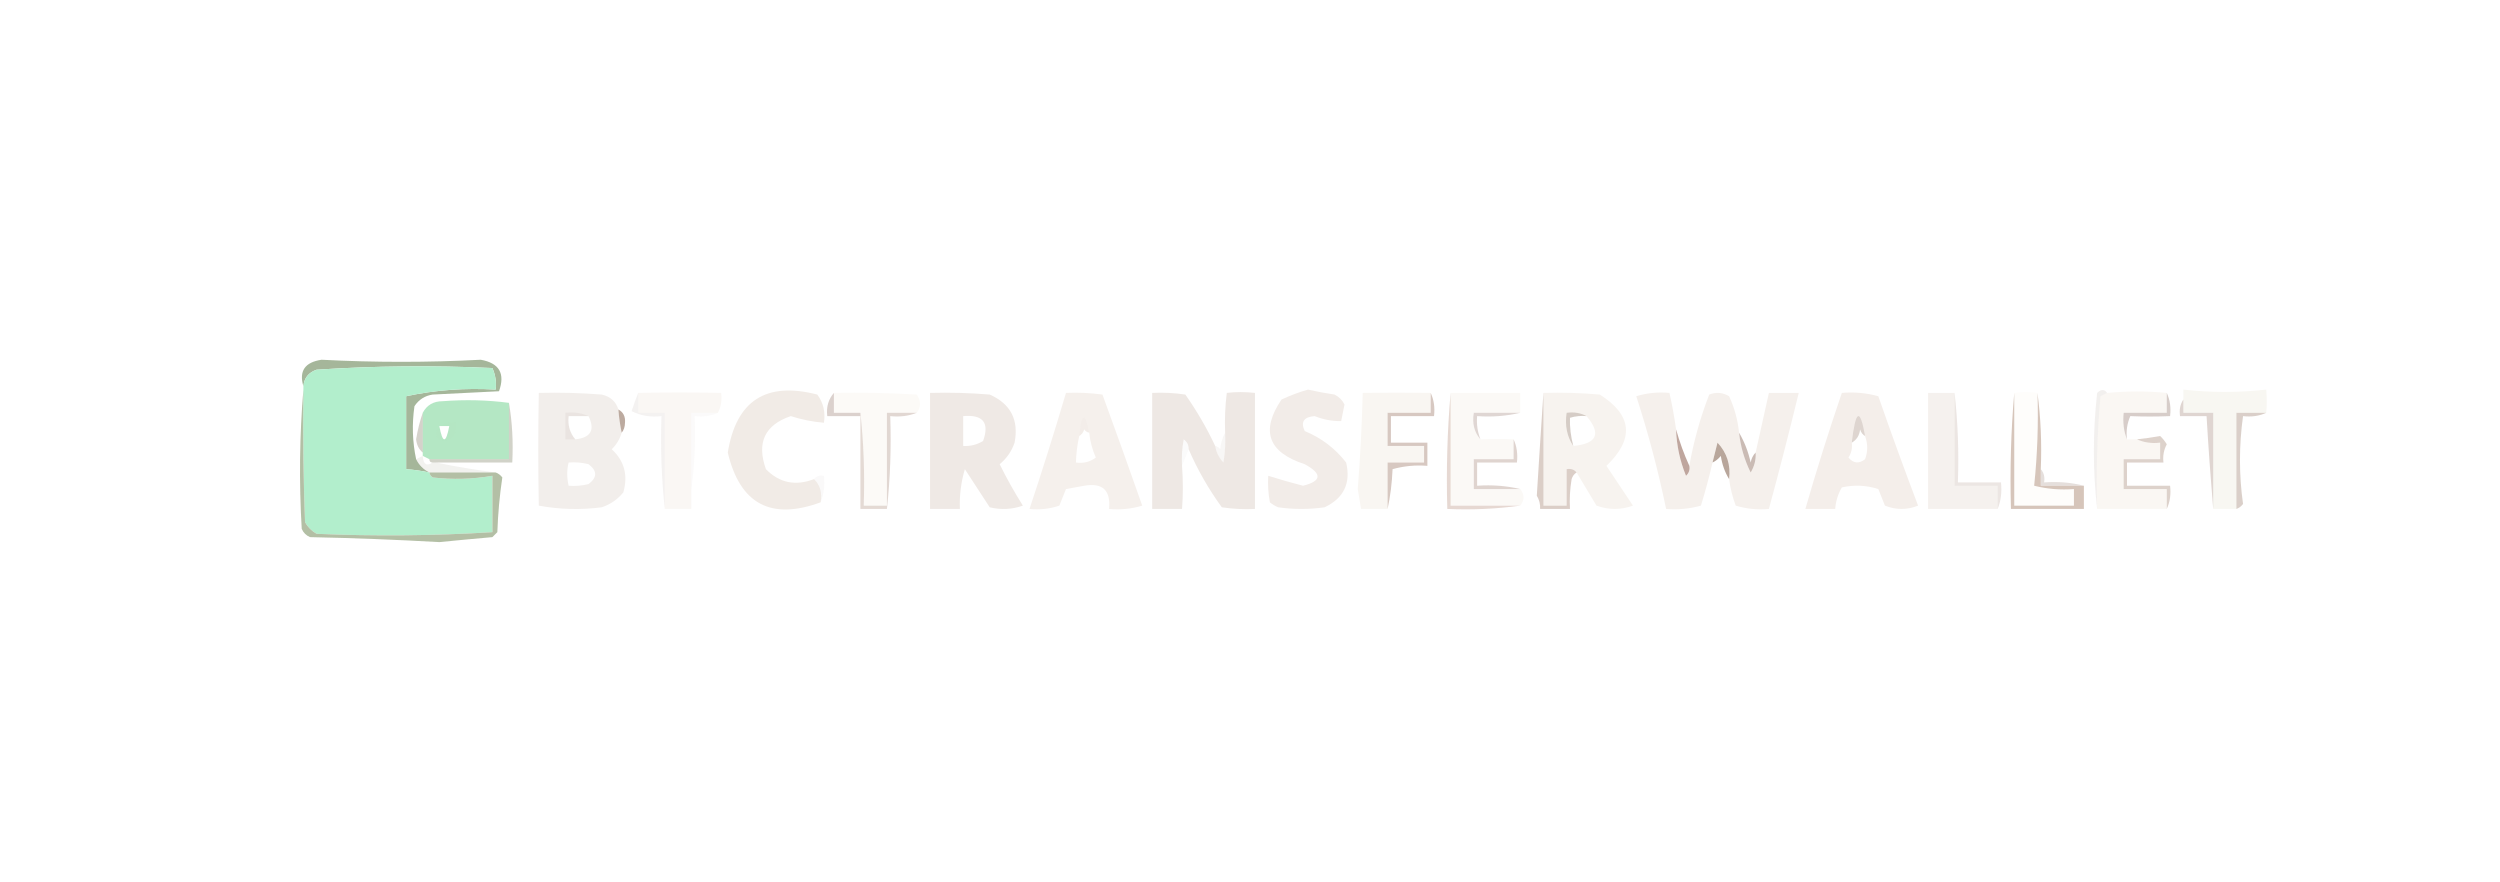
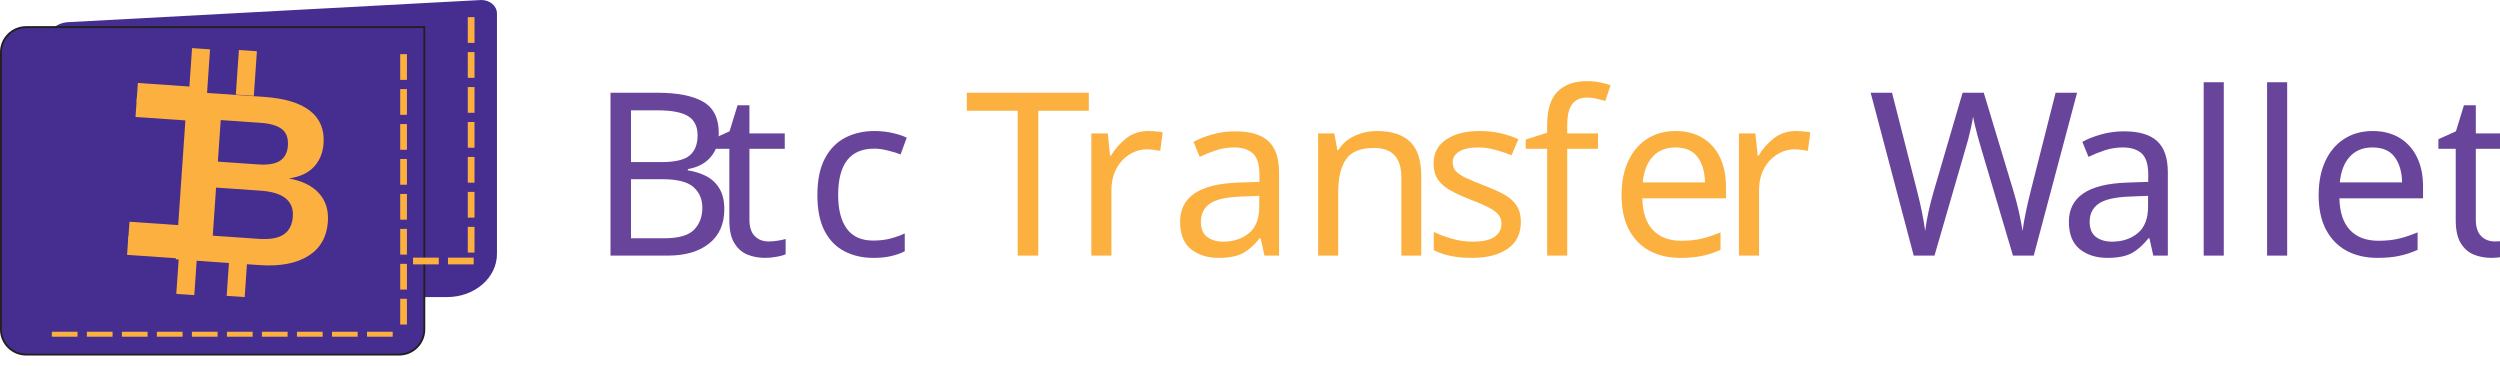
- <svg xmlns="http://www.w3.org/2000/svg" version="1.1" width="754px" height="266px" style="shape-rendering:geometricPrecision; text-rendering:geometricPrecision; image-rendering:optimizeQuality; fill-rule:evenodd; clip-rule:evenodd">
-   <g>
-     <path style="opacity:1" fill="#a5b69a" d="M 125.5,138.5 C 126.37,140.274 127.703,141.607 129.5,142.5C 127.194,142.007 124.861,141.674 122.5,141.5C 122.5,134.167 122.5,126.833 122.5,119.5C 131.287,117.621 140.287,116.955 149.5,117.5C 149.756,115.208 149.423,113.041 148.5,111C 130.824,110.167 113.157,110.334 95.5,111.5C 93.06,112.336 91.727,114.003 91.5,116.5C 90.127,111.898 91.96,109.232 97,108.5C 113.034,109.339 129.034,109.339 145,108.5C 150.581,109.495 152.414,112.661 150.5,118C 143.833,118.333 137.167,118.667 130.5,119C 128.152,119.346 126.319,120.513 125,122.5C 124.219,127.917 124.385,133.25 125.5,138.5 Z" />
-   </g>
-   <g>
-     <path style="opacity:1" fill="#b2eecc" d="M 129.5,142.5 C 129.611,143.117 129.944,143.617 130.5,144C 136.537,144.697 142.537,144.53 148.5,143.5C 148.5,149.167 148.5,154.833 148.5,160.5C 130.854,161.597 113.187,161.763 95.5,161C 94,160.167 92.833,159 92,157.5C 91.5,144.171 91.333,130.837 91.5,117.5C 91.5,117.167 91.5,116.833 91.5,116.5C 91.727,114.003 93.06,112.336 95.5,111.5C 113.157,110.334 130.824,110.167 148.5,111C 149.423,113.041 149.756,115.208 149.5,117.5C 140.287,116.955 131.287,117.621 122.5,119.5C 122.5,126.833 122.5,134.167 122.5,141.5C 124.861,141.674 127.194,142.007 129.5,142.5 Z" />
-   </g>
-   <g>
-     <path style="opacity:1" fill="#f2eeeb" d="M 186.5,123.5 C 186.674,125.861 187.007,128.194 187.5,130.5C 186.952,132.394 185.952,134.06 184.5,135.5C 188.294,138.984 189.461,143.317 188,148.5C 186.269,150.617 184.102,152.117 181.5,153C 175.141,153.831 168.807,153.664 162.5,152.5C 162.288,141.196 162.288,129.863 162.5,118.5C 168.842,118.334 175.175,118.5 181.5,119C 184.115,119.612 185.781,121.112 186.5,123.5 Z M 177.5,125.5 C 179.529,129.685 178.195,132.019 173.5,132.5C 171.852,130.544 171.185,128.211 171.5,125.5C 173.5,125.5 175.5,125.5 177.5,125.5 Z M 171.5,139.5 C 173.527,139.338 175.527,139.505 177.5,140C 180.167,142 180.167,144 177.5,146C 175.527,146.495 173.527,146.662 171.5,146.5C 170.933,144.031 170.933,141.698 171.5,139.5 Z" />
-   </g>
-   <g>
-     <path style="opacity:1" fill="#faf7f4" d="M 216.5,124.5 C 213.833,124.5 211.167,124.5 208.5,124.5C 208.5,132.167 208.5,139.833 208.5,147.5C 208.5,149.5 208.5,151.5 208.5,153.5C 205.833,153.5 203.167,153.5 200.5,153.5C 200.5,143.833 200.5,134.167 200.5,124.5C 197.833,124.5 195.167,124.5 192.5,124.5C 192.5,122.5 192.5,120.5 192.5,118.5C 200.721,118.322 209.055,118.322 217.5,118.5C 217.795,120.735 217.461,122.735 216.5,124.5 Z" />
-   </g>
-   <g>
-     <path style="opacity:1" fill="#fcfaf7" d="M 251.5,118.5 C 259.84,118.334 268.173,118.5 276.5,119C 277.807,120.943 277.807,122.777 276.5,124.5C 273.5,124.5 270.5,124.5 267.5,124.5C 267.5,133.833 267.5,143.167 267.5,152.5C 265.167,152.5 262.833,152.5 260.5,152.5C 260.827,142.985 260.494,133.652 259.5,124.5C 256.833,124.5 254.167,124.5 251.5,124.5C 251.5,122.5 251.5,120.5 251.5,118.5 Z" />
-   </g>
-   <g>
-     <path style="opacity:1" fill="#efe9e5" d="M 280.5,118.5 C 286.509,118.334 292.509,118.501 298.5,119C 304.823,121.811 307.323,126.645 306,133.5C 305.117,136.102 303.617,138.269 301.5,140C 303.6,144.274 305.933,148.441 308.5,152.5C 305.216,153.657 301.882,153.824 298.5,153C 296,149.167 293.5,145.333 291,141.5C 289.844,145.418 289.344,149.418 289.5,153.5C 286.5,153.5 283.5,153.5 280.5,153.5C 280.5,141.833 280.5,130.167 280.5,118.5 Z M 290.5,125.5 C 296.487,124.977 298.487,127.477 296.5,133C 294.655,134.128 292.655,134.628 290.5,134.5C 290.5,131.5 290.5,128.5 290.5,125.5 Z" />
-   </g>
-   <g>
-     <path style="opacity:1" fill="#f2ece8" d="M 394.5,117.5 C 397.127,118.105 399.793,118.605 402.5,119C 403.833,119.667 404.833,120.667 405.5,122C 405.167,123.667 404.833,125.333 404.5,127C 401.798,127.053 399.131,126.553 396.5,125.5C 393.221,125.747 392.221,127.247 393.5,130C 398.553,132.098 402.72,135.265 406,139.5C 407.463,145.74 405.297,150.24 399.5,153C 394.833,153.667 390.167,153.667 385.5,153C 384.584,152.626 383.75,152.126 383,151.5C 382.503,148.854 382.336,146.187 382.5,143.5C 385.944,144.591 389.444,145.591 393,146.5C 398.655,145.074 398.822,142.907 393.5,140C 382.451,136.43 380.118,129.93 386.5,120.5C 389.194,119.246 391.861,118.246 394.5,117.5 Z" />
-   </g>
-   <g>
-     <path style="opacity:1" fill="#f9f6f2" d="M 431.5,118.5 C 431.5,120.5 431.5,122.5 431.5,124.5C 427.167,124.5 422.833,124.5 418.5,124.5C 418.5,127.833 418.5,131.167 418.5,134.5C 422.167,134.5 425.833,134.5 429.5,134.5C 429.5,136.167 429.5,137.833 429.5,139.5C 425.833,139.5 422.167,139.5 418.5,139.5C 418.5,144.167 418.5,148.833 418.5,153.5C 415.833,153.5 413.167,153.5 410.5,153.5C 410.173,151.512 409.84,149.512 409.5,147.5C 410.256,137.853 410.756,128.186 411,118.5C 417.682,118.391 424.516,118.391 431.5,118.5 Z" />
-   </g>
-   <g>
-     <path style="opacity:1" fill="#fbf9f6" d="M 437.5,118.5 C 444.5,118.5 451.5,118.5 458.5,118.5C 458.5,120.5 458.5,122.5 458.5,124.5C 453.833,124.5 449.167,124.5 444.5,124.5C 443.964,127.698 444.631,130.365 446.5,132.5C 450.143,132.357 453.477,132.357 456.5,132.5C 456.5,134.5 456.5,136.5 456.5,138.5C 452.5,138.5 448.5,138.5 444.5,138.5C 444.5,141.5 444.5,144.5 444.5,147.5C 449.167,147.5 453.833,147.5 458.5,147.5C 459.833,149.167 459.833,150.833 458.5,152.5C 451.5,152.5 444.5,152.5 437.5,152.5C 437.5,141.167 437.5,129.833 437.5,118.5 Z" />
-   </g>
-   <g>
-     <path style="opacity:1" fill="#faf7f3" d="M 653.5,118.5 C 653.5,120.5 653.5,122.5 653.5,124.5C 649.167,124.5 644.833,124.5 640.5,124.5C 640.194,127.385 640.527,130.052 641.5,132.5C 642.5,132.5 643.5,132.5 644.5,132.5C 646.607,133.468 648.941,133.802 651.5,133.5C 651.5,135.167 651.5,136.833 651.5,138.5C 647.833,138.5 644.167,138.5 640.5,138.5C 640.5,141.5 640.5,144.5 640.5,147.5C 644.833,147.5 649.167,147.5 653.5,147.5C 653.5,149.5 653.5,151.5 653.5,153.5C 646.5,153.5 639.5,153.5 632.5,153.5C 632.168,142.147 632.501,130.814 633.5,119.5C 634.183,119.137 634.85,118.804 635.5,118.5C 641.682,117.93 647.682,117.93 653.5,118.5 Z" />
-   </g>
-   <g>
-     <path style="opacity:1" fill="#f8f7f2" d="M 683.5,124.5 C 680.5,124.5 677.5,124.5 674.5,124.5C 674.5,134.167 674.5,143.833 674.5,153.5C 672.167,153.5 669.833,153.5 667.5,153.5C 667.5,143.833 667.5,134.167 667.5,124.5C 664.5,124.5 661.5,124.5 658.5,124.5C 658.5,123.167 658.5,121.833 658.5,120.5C 658.5,119.5 658.5,118.5 658.5,117.5C 666.807,118.449 675.14,118.449 683.5,117.5C 683.715,120.144 683.715,122.477 683.5,124.5 Z" />
-   </g>
-   <g>
-     <path style="opacity:1" fill="#eee8e4" d="M 358.5,135.5 C 358.539,134.244 358.039,133.244 357,132.5C 356.503,135.146 356.336,137.813 356.5,140.5C 356.833,144.999 356.833,149.332 356.5,153.5C 353.5,153.5 350.5,153.5 347.5,153.5C 347.5,141.833 347.5,130.167 347.5,118.5C 350.85,118.335 354.183,118.502 357.5,119C 360.972,123.942 363.972,129.108 366.5,134.5C 366.795,136.423 367.628,138.09 369,139.5C 369.498,136.518 369.665,133.518 369.5,130.5C 369.334,126.486 369.501,122.486 370,118.5C 372.685,118.173 375.518,118.173 378.5,118.5C 378.5,130.167 378.5,141.833 378.5,153.5C 375.15,153.665 371.817,153.498 368.5,153C 364.511,147.519 361.178,141.685 358.5,135.5 Z" />
-   </g>
-   <g>
-     <path style="opacity:1" fill="#f5f1ee" d="M 589.5,118.5 C 589.5,127.833 589.5,137.167 589.5,146.5C 593.833,146.5 598.167,146.5 602.5,146.5C 602.5,148.833 602.5,151.167 602.5,153.5C 595.5,153.5 588.5,153.5 581.5,153.5C 581.5,141.833 581.5,130.167 581.5,118.5C 584.167,118.5 586.833,118.5 589.5,118.5 Z" />
-   </g>
-   <g>
-     <path style="opacity:1" fill="#fefdfb" d="M 614.5,118.5 C 614.807,127.887 614.473,137.22 613.5,146.5C 617.445,147.491 621.445,147.824 625.5,147.5C 625.5,149.167 625.5,150.833 625.5,152.5C 619.5,152.5 613.5,152.5 607.5,152.5C 607.5,141.167 607.5,129.833 607.5,118.5C 609.626,118.15 611.959,118.15 614.5,118.5 Z" />
-   </g>
-   <g>
-     <path style="opacity:1" fill="#f5f0ec" d="M 505.5,129.5 C 505.667,134.336 506.667,139.003 508.5,143.5C 509.386,142.675 509.719,141.675 509.5,140.5C 510.802,133.125 512.802,125.958 515.5,119C 517.579,118.192 519.579,118.359 521.5,119.5C 523.117,123.014 524.117,126.681 524.5,130.5C 524.953,134.693 526.119,138.693 528,142.5C 529.128,140.655 529.628,138.655 529.5,136.5C 530.826,130.526 532.159,124.526 533.5,118.5C 536.5,118.5 539.5,118.5 542.5,118.5C 539.656,130.209 536.656,141.876 533.5,153.5C 530.102,153.82 526.768,153.487 523.5,152.5C 522.518,149.904 521.851,147.238 521.5,144.5C 522.022,140.244 520.856,136.577 518,133.5C 517.495,135.518 516.995,137.518 516.5,139.5C 515.498,143.84 514.331,148.174 513,152.5C 509.606,153.456 506.106,153.789 502.5,153.5C 500.128,142.013 497.128,130.68 493.5,119.5C 496.768,118.513 500.102,118.18 503.5,118.5C 504.326,122.136 504.992,125.803 505.5,129.5 Z" />
-   </g>
-   <g>
-     <path style="opacity:1" fill="#b4e7c4" d="M 153.5,121.5 C 153.5,127.167 153.5,132.833 153.5,138.5C 145.5,138.5 137.5,138.5 129.5,138.5C 128.833,138.167 128.167,137.833 127.5,137.5C 127.5,137.167 127.5,136.833 127.5,136.5C 127.5,132.5 127.5,128.5 127.5,124.5C 128.736,122.172 130.736,121.006 133.5,121C 140.372,120.476 147.039,120.642 153.5,121.5 Z M 132.5,128.5 C 133.5,128.5 134.5,128.5 135.5,128.5C 134.5,133.833 133.5,133.833 132.5,128.5 Z" />
-   </g>
-   <g>
-     <path style="opacity:1" fill="#f5f0ec" d="M 321.5,118.5 C 325.182,118.335 328.848,118.501 332.5,119C 336.58,130.165 340.58,141.332 344.5,152.5C 341.232,153.487 337.898,153.82 334.5,153.5C 335.022,147.859 332.522,145.526 327,146.5C 325.167,146.833 323.333,147.167 321.5,147.5C 320.833,149.167 320.167,150.833 319.5,152.5C 316.572,153.484 313.572,153.817 310.5,153.5C 314.365,141.905 318.031,130.239 321.5,118.5 Z M 328.5,130.5 C 328.779,133.118 329.446,135.618 330.5,138C 328.75,139.319 326.75,139.819 324.5,139.5C 324.575,136.794 324.908,134.127 325.5,131.5C 326.222,131.082 326.722,130.416 327,129.5C 327.383,130.056 327.883,130.389 328.5,130.5 Z" />
-   </g>
-   <g>
-     <path style="opacity:1" fill="#f4eeea" d="M 555.5,118.5 C 559.226,118.177 562.893,118.511 566.5,119.5C 570.35,130.573 574.35,141.573 578.5,152.5C 575.167,153.833 571.833,153.833 568.5,152.5C 567.833,150.833 567.167,149.167 566.5,147.5C 562.878,146.341 559.211,146.175 555.5,147C 554.331,149.007 553.665,151.173 553.5,153.5C 550.5,153.5 547.5,153.5 544.5,153.5C 547.879,141.742 551.546,130.075 555.5,118.5 Z M 562.5,131.5 C 563.363,133.895 563.363,136.229 562.5,138.5C 560.657,139.939 558.99,139.772 557.5,138C 558.38,136.644 558.714,135.144 558.5,133.5C 559.966,132.653 560.8,131.32 561,129.5C 561.278,130.416 561.778,131.082 562.5,131.5 Z" />
-   </g>
-   <g>
-     <path style="opacity:1" fill="#f1ebe6" d="M 245.5,144.5 C 247.344,146.279 248.01,148.612 247.5,151.5C 232.508,157.004 223.174,152.004 219.5,136.5C 222.014,120.836 231.014,115.003 246.5,119C 248.321,121.456 248.988,124.289 248.5,127.5C 245.09,127.218 241.757,126.551 238.5,125.5C 230.647,128.175 228.147,133.508 231,141.5C 235.056,145.646 239.89,146.646 245.5,144.5 Z" />
-   </g>
-   <g>
-     <path style="opacity:0.359" fill="#9b7e74" d="M 251.5,118.5 C 251.5,120.5 251.5,122.5 251.5,124.5C 254.167,124.5 256.833,124.5 259.5,124.5C 259.5,124.833 259.5,125.167 259.5,125.5C 256.167,125.5 252.833,125.5 249.5,125.5C 249.171,122.772 249.837,120.438 251.5,118.5 Z" />
-   </g>
-   <g>
-     <path style="opacity:0.614" fill="#d7c0b6" d="M 437.5,118.5 C 437.5,129.833 437.5,141.167 437.5,152.5C 444.5,152.5 451.5,152.5 458.5,152.5C 451.352,153.492 444.019,153.825 436.5,153.5C 436.172,141.655 436.505,129.988 437.5,118.5 Z" />
-   </g>
-   <g>
-     <path style="opacity:0.354" fill="#a58c82" d="M 458.5,124.5 C 454.366,125.485 450.032,125.818 445.5,125.5C 445.298,127.95 445.631,130.283 446.5,132.5C 444.631,130.365 443.964,127.698 444.5,124.5C 449.167,124.5 453.833,124.5 458.5,124.5 Z" />
-   </g>
-   <g>
-     <path style="opacity:0.378" fill="#957b6f" d="M 653.5,118.5 C 654.468,120.607 654.802,122.941 654.5,125.5C 650.318,125.67 646.318,125.67 642.5,125.5C 641.526,127.743 641.192,130.076 641.5,132.5C 640.527,130.052 640.194,127.385 640.5,124.5C 644.833,124.5 649.167,124.5 653.5,124.5C 653.5,122.5 653.5,120.5 653.5,118.5 Z" />
-   </g>
-   <g>
-     <path style="opacity:0.871" fill="#b29d91" d="M 186.5,123.5 C 187.993,124.312 188.66,125.645 188.5,127.5C 188.48,128.726 188.147,129.726 187.5,130.5C 187.007,128.194 186.674,125.861 186.5,123.5 Z" />
-   </g>
-   <g>
-     <path style="opacity:0.02" fill="#88745b" d="M 328.5,130.5 C 327.883,130.389 327.383,130.056 327,129.5C 326.722,130.416 326.222,131.082 325.5,131.5C 326.221,124.435 327.221,124.102 328.5,130.5 Z" />
-   </g>
-   <g>
-     <path style="opacity:0.491" fill="#b49e90" d="M 683.5,124.5 C 681.393,125.468 679.059,125.802 676.5,125.5C 675.268,134.383 675.268,143.217 676.5,152C 675.956,152.717 675.289,153.217 674.5,153.5C 674.5,143.833 674.5,134.167 674.5,124.5C 677.5,124.5 680.5,124.5 683.5,124.5 Z" />
-   </g>
-   <g>
-     <path style="opacity:0.071" fill="#866a5e" d="M 177.5,125.5 C 175.5,125.5 173.5,125.5 171.5,125.5C 171.185,128.211 171.852,130.544 173.5,132.5C 172.5,132.5 171.5,132.5 170.5,132.5C 170.5,129.833 170.5,127.167 170.5,124.5C 173.059,124.198 175.393,124.532 177.5,125.5 Z" />
-   </g>
-   <g>
-     <path style="opacity:0.035" fill="#7a5f54" d="M 216.5,124.5 C 214.393,125.468 212.059,125.802 209.5,125.5C 209.825,133.019 209.492,140.352 208.5,147.5C 208.5,139.833 208.5,132.167 208.5,124.5C 211.167,124.5 213.833,124.5 216.5,124.5 Z" />
-   </g>
-   <g>
-     <path style="opacity:0.008" fill="#889176" d="M 132.5,128.5 C 133.919,127.549 135.585,127.216 137.5,127.5C 137.859,131.987 136.026,133.654 132,132.5C 131.235,130.934 131.402,129.601 132.5,128.5 Z M 132.5,128.5 C 133.5,133.833 134.5,133.833 135.5,128.5C 134.5,128.5 133.5,128.5 132.5,128.5 Z" />
-   </g>
-   <g>
-     <path style="opacity:0.589" fill="#d1c0b6" d="M 259.5,124.5 C 260.494,133.652 260.827,142.985 260.5,152.5C 262.833,152.5 265.167,152.5 267.5,152.5C 267.5,152.833 267.5,153.167 267.5,153.5C 264.833,153.5 262.167,153.5 259.5,153.5C 259.5,144.167 259.5,134.833 259.5,125.5C 259.5,125.167 259.5,124.833 259.5,124.5 Z" />
-   </g>
-   <g>
-     <path style="opacity:0.227" fill="#8f7f77" d="M 562.5,131.5 C 561.778,131.082 561.278,130.416 561,129.5C 560.8,131.32 559.966,132.653 558.5,133.5C 559.656,123.548 560.989,122.881 562.5,131.5 Z" />
-   </g>
-   <g>
-     <path style="opacity:0.28" fill="#675d44" d="M 127.5,124.5 C 127.5,128.5 127.5,132.5 127.5,136.5C 126.335,135.504 125.668,134.171 125.5,132.5C 125.964,129.651 126.631,126.984 127.5,124.5 Z" />
-   </g>
-   <g>
-     <path style="opacity:0.102" fill="#84695c" d="M 635.5,118.5 C 634.85,118.804 634.183,119.137 633.5,119.5C 632.501,130.814 632.168,142.147 632.5,153.5C 631.176,141.993 631.176,130.327 632.5,118.5C 633.687,117.347 634.687,117.347 635.5,118.5 Z" />
-   </g>
-   <g>
-     <path style="opacity:0.027" fill="#69504b" d="M 358.5,135.5 C 357.833,137.167 357.167,138.833 356.5,140.5C 356.336,137.813 356.503,135.146 357,132.5C 358.039,133.244 358.539,134.244 358.5,135.5 Z" />
-   </g>
-   <g>
-     <path style="opacity:0.867" fill="#b5988f" d="M 505.5,129.5 C 506.546,133.261 507.879,136.927 509.5,140.5C 509.719,141.675 509.386,142.675 508.5,143.5C 506.667,139.003 505.667,134.336 505.5,129.5 Z" />
-   </g>
-   <g>
-     <path style="opacity:0.051" fill="#7b5a46" d="M 369.5,130.5 C 369.665,133.518 369.498,136.518 369,139.5C 367.628,138.09 366.795,136.423 366.5,134.5C 367.117,134.611 367.617,134.944 368,135.5C 368.198,133.618 368.698,131.952 369.5,130.5 Z" />
-   </g>
-   <g>
-     <path style="opacity:1" fill="#f7f3ef" d="M 465.5,118.5 C 471.176,118.334 476.843,118.501 482.5,119C 492.312,125.205 492.979,132.371 484.5,140.5C 487.167,144.5 489.833,148.5 492.5,152.5C 488.833,153.833 485.167,153.833 481.5,152.5C 479.489,149.139 477.489,145.806 475.5,142.5C 474.791,141.596 473.791,141.263 472.5,141.5C 472.5,145.167 472.5,148.833 472.5,152.5C 470.167,152.5 467.833,152.5 465.5,152.5C 465.5,141.167 465.5,129.833 465.5,118.5 Z M 478.5,125.5 C 483.012,130.82 481.679,133.82 474.5,134.5C 473.738,131.623 473.404,128.79 473.5,126C 475.134,125.506 476.801,125.34 478.5,125.5 Z" />
-   </g>
-   <g>
-     <path style="opacity:0.365" fill="#99897e" d="M 478.5,125.5 C 476.801,125.34 475.134,125.506 473.5,126C 473.404,128.79 473.738,131.623 474.5,134.5C 472.598,131.663 471.931,128.329 472.5,124.5C 474.735,124.205 476.735,124.539 478.5,125.5 Z" />
-   </g>
-   <g>
-     <path style="opacity:0.354" fill="#a5887c" d="M 658.5,120.5 C 658.5,121.833 658.5,123.167 658.5,124.5C 661.5,124.5 664.5,124.5 667.5,124.5C 667.5,134.167 667.5,143.833 667.5,153.5C 666.724,144.318 666.058,134.985 665.5,125.5C 662.833,125.5 660.167,125.5 657.5,125.5C 657.216,123.585 657.549,121.919 658.5,120.5 Z" />
-   </g>
-   <g>
-     <path style="opacity:1" fill="#b8a69b" d="M 521.5,144.5 C 520.224,142.438 519.39,140.104 519,137.5C 518.292,138.381 517.458,139.047 516.5,139.5C 516.995,137.518 517.495,135.518 518,133.5C 520.856,136.577 522.022,140.244 521.5,144.5 Z" />
-   </g>
-   <g>
-     <path style="opacity:0.375" fill="#85876c" d="M 153.5,121.5 C 154.49,127.31 154.823,133.31 154.5,139.5C 146.833,139.5 139.167,139.5 131.5,139.5C 131.167,139.5 130.833,139.5 130.5,139.5C 129.833,139.5 129.5,139.167 129.5,138.5C 137.5,138.5 145.5,138.5 153.5,138.5C 153.5,132.833 153.5,127.167 153.5,121.5 Z" />
-   </g>
-   <g>
-     <path style="opacity:0.464" fill="#baa198" d="M 456.5,132.5 C 457.468,134.607 457.802,136.941 457.5,139.5C 453.5,139.5 449.5,139.5 445.5,139.5C 445.5,141.833 445.5,144.167 445.5,146.5C 450.032,146.182 454.366,146.515 458.5,147.5C 453.833,147.5 449.167,147.5 444.5,147.5C 444.5,144.5 444.5,141.5 444.5,138.5C 448.5,138.5 452.5,138.5 456.5,138.5C 456.5,136.5 456.5,134.5 456.5,132.5 Z" />
-   </g>
-   <g>
-     <path style="opacity:0.483" fill="#b9a193" d="M 653.5,153.5 C 653.5,151.5 653.5,149.5 653.5,147.5C 649.167,147.5 644.833,147.5 640.5,147.5C 640.5,144.5 640.5,141.5 640.5,138.5C 644.167,138.5 647.833,138.5 651.5,138.5C 651.5,136.833 651.5,135.167 651.5,133.5C 648.941,133.802 646.607,133.468 644.5,132.5C 646.702,132.276 649.035,131.943 651.5,131.5C 652.287,132.242 652.953,133.075 653.5,134C 652.594,135.699 652.261,137.533 652.5,139.5C 648.833,139.5 645.167,139.5 641.5,139.5C 641.5,141.833 641.5,144.167 641.5,146.5C 645.833,146.5 650.167,146.5 654.5,146.5C 654.802,149.059 654.468,151.393 653.5,153.5 Z" />
-   </g>
-   <g>
-     <path style="opacity:0.094" fill="#8e7569" d="M 192.5,118.5 C 192.5,120.5 192.5,122.5 192.5,124.5C 195.167,124.5 197.833,124.5 200.5,124.5C 200.5,134.167 200.5,143.833 200.5,153.5C 199.506,144.348 199.173,135.015 199.5,125.5C 196.278,125.892 193.278,125.392 190.5,124C 191.109,122.052 191.776,120.218 192.5,118.5 Z" />
-   </g>
-   <g>
-     <path style="opacity:0.598" fill="#bca397" d="M 431.5,118.5 C 432.468,120.607 432.802,122.941 432.5,125.5C 428.167,125.5 423.833,125.5 419.5,125.5C 419.5,128.167 419.5,130.833 419.5,133.5C 423.167,133.5 426.833,133.5 430.5,133.5C 430.5,135.833 430.5,138.167 430.5,140.5C 426.894,140.211 423.394,140.544 420,141.5C 419.824,145.688 419.324,149.688 418.5,153.5C 418.5,148.833 418.5,144.167 418.5,139.5C 422.167,139.5 425.833,139.5 429.5,139.5C 429.5,137.833 429.5,136.167 429.5,134.5C 425.833,134.5 422.167,134.5 418.5,134.5C 418.5,131.167 418.5,127.833 418.5,124.5C 422.833,124.5 427.167,124.5 431.5,124.5C 431.5,122.5 431.5,120.5 431.5,118.5 Z" />
-   </g>
-   <g>
-     <path style="opacity:0.608" fill="#a78f84" d="M 524.5,130.5 C 526.108,133.21 527.275,136.21 528,139.5C 528.232,138.263 528.732,137.263 529.5,136.5C 529.628,138.655 529.128,140.655 528,142.5C 526.119,138.693 524.953,134.693 524.5,130.5 Z" />
-   </g>
-   <g>
-     <path style="opacity:0.361" fill="#ac8f81" d="M 276.5,124.5 C 274.052,125.473 271.385,125.806 268.5,125.5C 268.827,135.015 268.494,144.348 267.5,153.5C 267.5,153.167 267.5,152.833 267.5,152.5C 267.5,143.167 267.5,133.833 267.5,124.5C 270.5,124.5 273.5,124.5 276.5,124.5 Z" />
-   </g>
-   <g>
-     <path style="opacity:0.082" fill="#595336" d="M 127.5,137.5 C 127.668,140.051 128.668,140.718 130.5,139.5C 130.833,139.5 131.167,139.5 131.5,139.5C 137.466,140.739 143.466,141.739 149.5,142.5C 142.833,142.5 136.167,142.5 129.5,142.5C 127.703,141.607 126.37,140.274 125.5,138.5C 126.167,138.167 126.833,137.833 127.5,137.5 Z" />
-   </g>
-   <g>
-     <path style="opacity:0.592" fill="#c2aca1" d="M 465.5,118.5 C 465.5,129.833 465.5,141.167 465.5,152.5C 467.833,152.5 470.167,152.5 472.5,152.5C 472.5,148.833 472.5,145.167 472.5,141.5C 473.791,141.263 474.791,141.596 475.5,142.5C 474.778,142.918 474.278,143.584 474,144.5C 473.502,147.482 473.335,150.482 473.5,153.5C 470.5,153.5 467.5,153.5 464.5,153.5C 464.579,152.07 464.246,150.736 463.5,149.5C 464.145,139.038 464.811,128.705 465.5,118.5 Z" />
-   </g>
-   <g>
-     <path style="opacity:0.226" fill="#aa8e81" d="M 589.5,118.5 C 590.493,127.318 590.827,136.318 590.5,145.5C 594.833,145.5 599.167,145.5 603.5,145.5C 603.806,148.385 603.473,151.052 602.5,153.5C 602.5,151.167 602.5,148.833 602.5,146.5C 598.167,146.5 593.833,146.5 589.5,146.5C 589.5,137.167 589.5,127.833 589.5,118.5 Z" />
-   </g>
-   <g>
-     <path style="opacity:0.235" fill="#917569" d="M 615.5,141.5 C 616.434,142.568 616.768,143.901 616.5,145.5C 620.702,145.183 624.702,145.517 628.5,146.5C 624.167,146.5 619.833,146.5 615.5,146.5C 615.5,144.833 615.5,143.167 615.5,141.5 Z" />
-   </g>
-   <g>
-     <path style="opacity:0.039" fill="#72584e" d="M 245.5,144.5 C 246.209,143.596 247.209,143.263 248.5,143.5C 248.806,146.385 248.473,149.052 247.5,151.5C 248.01,148.612 247.344,146.279 245.5,144.5 Z" />
-   </g>
-   <g>
-     <path style="opacity:1" fill="#d6c5ba" d="M 607.5,118.5 C 607.5,129.833 607.5,141.167 607.5,152.5C 613.5,152.5 619.5,152.5 625.5,152.5C 625.5,150.833 625.5,149.167 625.5,147.5C 621.445,147.824 617.445,147.491 613.5,146.5C 614.473,137.22 614.807,127.887 614.5,118.5C 615.492,125.982 615.825,133.648 615.5,141.5C 615.5,143.167 615.5,144.833 615.5,146.5C 619.833,146.5 624.167,146.5 628.5,146.5C 628.5,148.833 628.5,151.167 628.5,153.5C 621.167,153.5 613.833,153.5 606.5,153.5C 606.172,141.655 606.505,129.988 607.5,118.5 Z" />
-   </g>
-   <g>
-     <path style="opacity:0.901" fill="#abb89b" d="M 91.5,117.5 C 91.333,130.837 91.5,144.171 92,157.5C 92.833,159 94,160.167 95.5,161C 113.187,161.763 130.854,161.597 148.5,160.5C 148.5,154.833 148.5,149.167 148.5,143.5C 142.537,144.53 136.537,144.697 130.5,144C 129.944,143.617 129.611,143.117 129.5,142.5C 136.167,142.5 142.833,142.5 149.5,142.5C 150.289,142.783 150.956,143.283 151.5,144C 150.691,149.417 150.191,154.917 150,160.5C 149.5,161 149,161.5 148.5,162C 143.164,162.47 137.83,162.97 132.5,163.5C 119.512,162.765 106.512,162.265 93.5,162C 92.333,161.5 91.5,160.667 91,159.5C 90.173,145.327 90.339,131.327 91.5,117.5 Z" />
+ <svg xmlns="http://www.w3.org/2000/svg" id="Layer_2" data-name="Layer 2" viewBox="0 0 394.75 57.76">
+   <defs>
+     <style>
+       .cls-1 {
+         letter-spacing: .02em;
+       }
+ 
+       .cls-1, .cls-2, .cls-3, .cls-4, .cls-5, .cls-6, .cls-7, .cls-8, .cls-9, .cls-10, .cls-11, .cls-12, .cls-13, .cls-14, .cls-15, .cls-16, .cls-17 {
+         isolation: isolate;
+       }
+ 
+       .cls-1, .cls-2, .cls-3, .cls-4, .cls-7, .cls-8, .cls-9, .cls-10, .cls-11, .cls-13, .cls-14, .cls-15, .cls-16 {
+         font-family: MarkerFelt-Wide, 'Marker Felt';
+         font-size: 36.02px;
+       }
+ 
+       .cls-1, .cls-2, .cls-4, .cls-7, .cls-8, .cls-11, .cls-15 {
+         fill: #69449b;
+       }
+ 
+       .cls-2, .cls-16 {
+         letter-spacing: .04em;
+       }
+ 
+       .cls-3, .cls-5, .cls-6, .cls-18, .cls-9, .cls-10, .cls-13, .cls-14, .cls-16, .cls-17 {
+         fill: #fbb040;
+       }
+ 
+       .cls-5 {
+         font-size: 11.89px;
+       }
+ 
+       .cls-5, .cls-6 {
+         font-family: ArialNarrow, 'Arial Narrow';
+       }
+ 
+       .cls-6 {
+         font-size: 8.58px;
+       }
+ 
+       .cls-7 {
+         letter-spacing: .05em;
+       }
+ 
+       .cls-19 {
+         stroke: #231f20;
+         stroke-miterlimit: 10;
+         stroke-width: .3px;
+       }
+ 
+       .cls-19, .cls-20 {
+         fill: #452e90;
+       }
+ 
+       .cls-8 {
+         letter-spacing: -.02em;
+       }
+ 
+       .cls-9 {
+         letter-spacing: -.1em;
+       }
+ 
+       .cls-10 {
+         letter-spacing: .06em;
+       }
+ 
+       .cls-11 {
+         letter-spacing: -.05em;
+       }
+ 
+       .cls-13 {
+         letter-spacing: .03em;
+       }
+ 
+       .cls-14, .cls-15 {
+         letter-spacing: .03em;
+       }
+ 
+       .cls-17 {
+         font-family: Arial-BoldMT, Arial;
+         font-size: 38.6px;
+         font-weight: 700;
+       }
+     </style>
+   </defs>
+   <g id="Layer_2-2" data-name="Layer 2">
+     <g>
+       <g>
+         <path class="cls-20" d="m70.58,46.91H16.64c-2.4,0-4.35-1.68-4.35-3.76L7.45,6.91c-.23-1.74,1.27-3.3,3.3-3.41L76.01,0c1.36,0,2.46.96,2.46,2.13v37.97c0,3.77-3.53,6.81-7.89,6.81Z" />
+         <path class="cls-19" d="m12.05,4.28h54.95v47.73c0,2.2-1.78,3.98-3.98,3.98H4.13c-2.2,0-3.98-1.78-3.98-3.98V8.26c0-2.2,1.78-3.98,3.98-3.98h7.92Z" />
+         <g class="cls-12">
+           <text class="cls-5" transform="translate(67.02 51.96) rotate(-90) scale(1.7 1)">
+             <tspan x="0" y="0">--------</tspan>
+           </text>
+         </g>
+         <g class="cls-12">
+           <text class="cls-5" transform="translate(64.5 44.51) scale(1.7 1)">
+             <tspan x="0" y="0">--</tspan>
+           </text>
+         </g>
+         <g class="cls-12">
+           <text class="cls-5" transform="translate(77.69 40.6) rotate(-90) scale(1.7 1)">
+             <tspan x="0" y="0">-------</tspan>
+           </text>
+         </g>
+         <g class="cls-12">
+           <text class="cls-6" transform="translate(7.45 50.4) scale(2.36 -1)">
+             <tspan x="0" y="0">----------</tspan>
+           </text>
+         </g>
+         <g>
+           <g class="cls-12">
+             <text class="cls-17" transform="translate(25.19 40.77) rotate(3.94)">
+               <tspan x="0" y="0">B</tspan>
+             </text>
+           </g>
+           <rect class="cls-18" x="24.32" y="10.73" width="2.94" height="8.25" transform="translate(9.19 39.56) rotate(-86.06)" />
+           <rect class="cls-18" x="24.15" y="13.16" width="2.94" height="8.25" transform="translate(6.61 41.66) rotate(-86.06)" />
+           <rect class="cls-18" x="22.82" y="34.94" width="2.94" height="8.25" transform="translate(-16.36 60.61) rotate(-86.06)" />
+           <rect class="cls-18" x="22.99" y="32.64" width="2.94" height="8.25" transform="translate(-13.9 58.64) rotate(-86.06)" />
+           <rect class="cls-18" x="35.38" y="10.09" width="7.06" height="2.85" transform="translate(24.74 49.54) rotate(-86.06)" />
+           <rect class="cls-18" x="27.98" y="9.79" width="7.06" height="2.85" transform="translate(18.15 41.88) rotate(-86.06)" />
+           <rect class="cls-18" x="33.92" y="41.87" width="7.06" height="2.85" transform="translate(-8.31 77.68) rotate(-86.06)" />
+           <rect class="cls-18" x="25.97" y="41.56" width="7.06" height="2.85" transform="translate(-15.41 69.46) rotate(-86.06)" />
+         </g>
+       </g>
+       <g class="cls-12">
+         <text class="cls-8" transform="translate(92.9 40.36)">
+           <tspan x="0" y="0">B</tspan>
+         </text>
+         <text class="cls-1" transform="translate(111.85 40.36)">
+           <tspan x="0" y="0">t</tspan>
+         </text>
+         <text class="cls-4" transform="translate(127.08 40.36)">
+           <tspan x="0" y="0">c </tspan>
+         </text>
+         <text class="cls-9" transform="translate(152.3 40.36)">
+           <tspan x="0" y="0">T</tspan>
+         </text>
+         <text class="cls-14" transform="translate(169.26 40.36)">
+           <tspan x="0" y="0">r</tspan>
+         </text>
+         <text class="cls-10" transform="translate(184.68 40.36)">
+           <tspan x="0" y="0">a</tspan>
+         </text>
+         <text class="cls-16" transform="translate(205.07 40.36)">
+           <tspan x="0" y="0">n</tspan>
+         </text>
+         <text class="cls-13" transform="translate(224.52 40.36)">
+           <tspan x="0" y="0">s</tspan>
+         </text>
+         <text class="cls-3" transform="translate(240.37 40.36)">
+           <tspan x="0" y="0">f</tspan>
+         </text>
+         <text class="cls-16" transform="translate(254.06 40.36)">
+           <tspan x="0" y="0">e</tspan>
+         </text>
+         <text class="cls-3" transform="translate(271.52 40.36)">
+           <tspan x="0" y="0">r </tspan>
+         </text>
+         <text class="cls-11" transform="translate(294.94 40.36)">
+           <tspan x="0" y="0">W</tspan>
+         </text>
+         <text class="cls-2" transform="translate(325.02 40.36)">
+           <tspan x="0" y="0">a</tspan>
+         </text>
+         <text class="cls-7" transform="translate(344.9 40.36)">
+           <tspan x="0" y="0">l</tspan>
+         </text>
+         <text class="cls-15" transform="translate(354.91 40.36)">
+           <tspan x="0" y="0">l</tspan>
+         </text>
+         <text class="cls-4" transform="translate(364.13 40.36)">
+           <tspan x="0" y="0">et</tspan>
+         </text>
+       </g>
+     </g>
  </g>
</svg>
